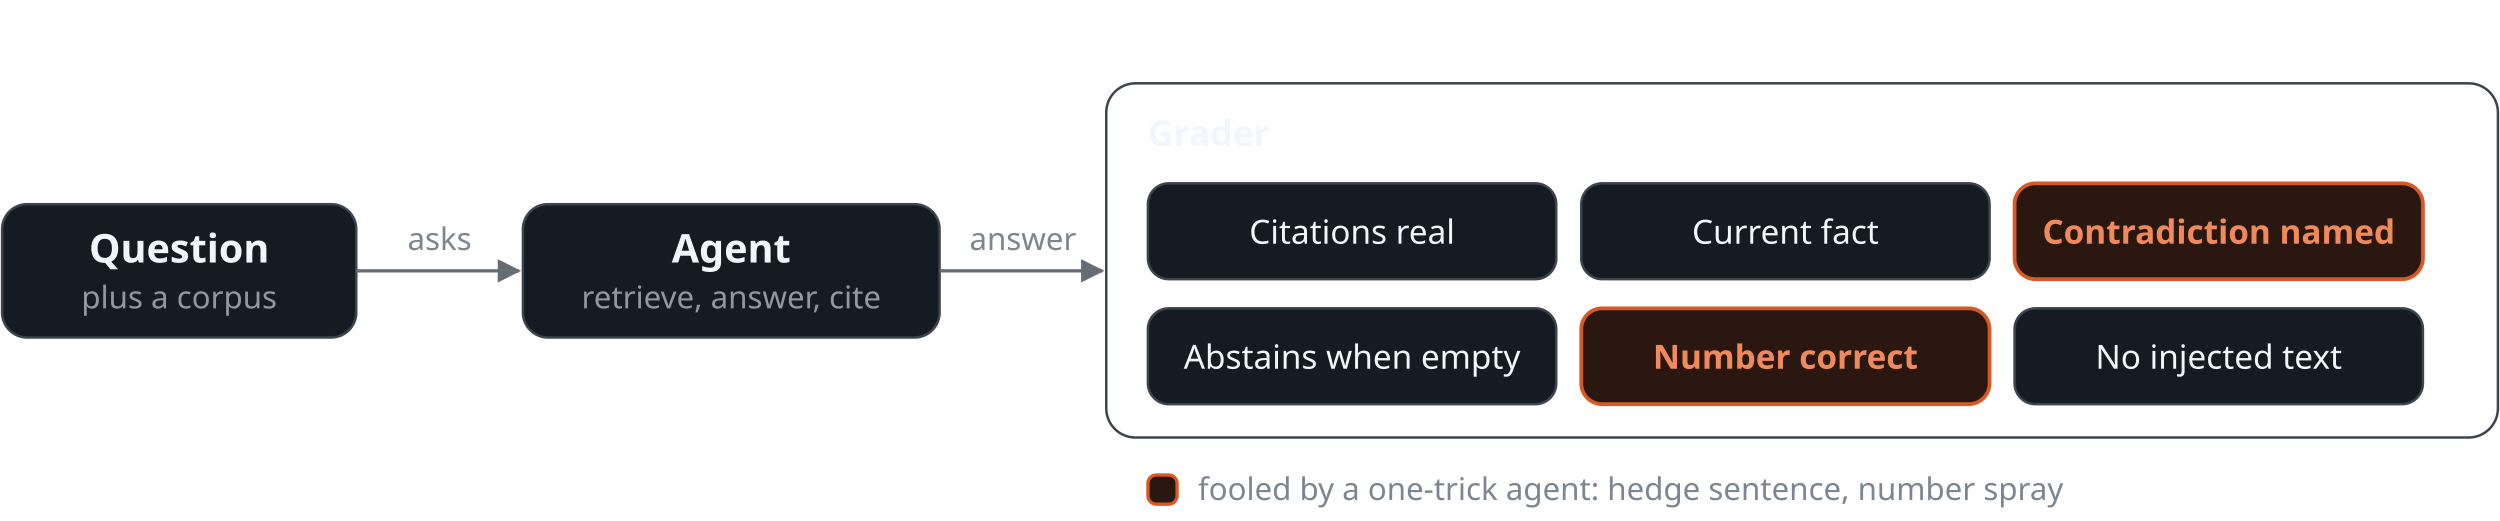
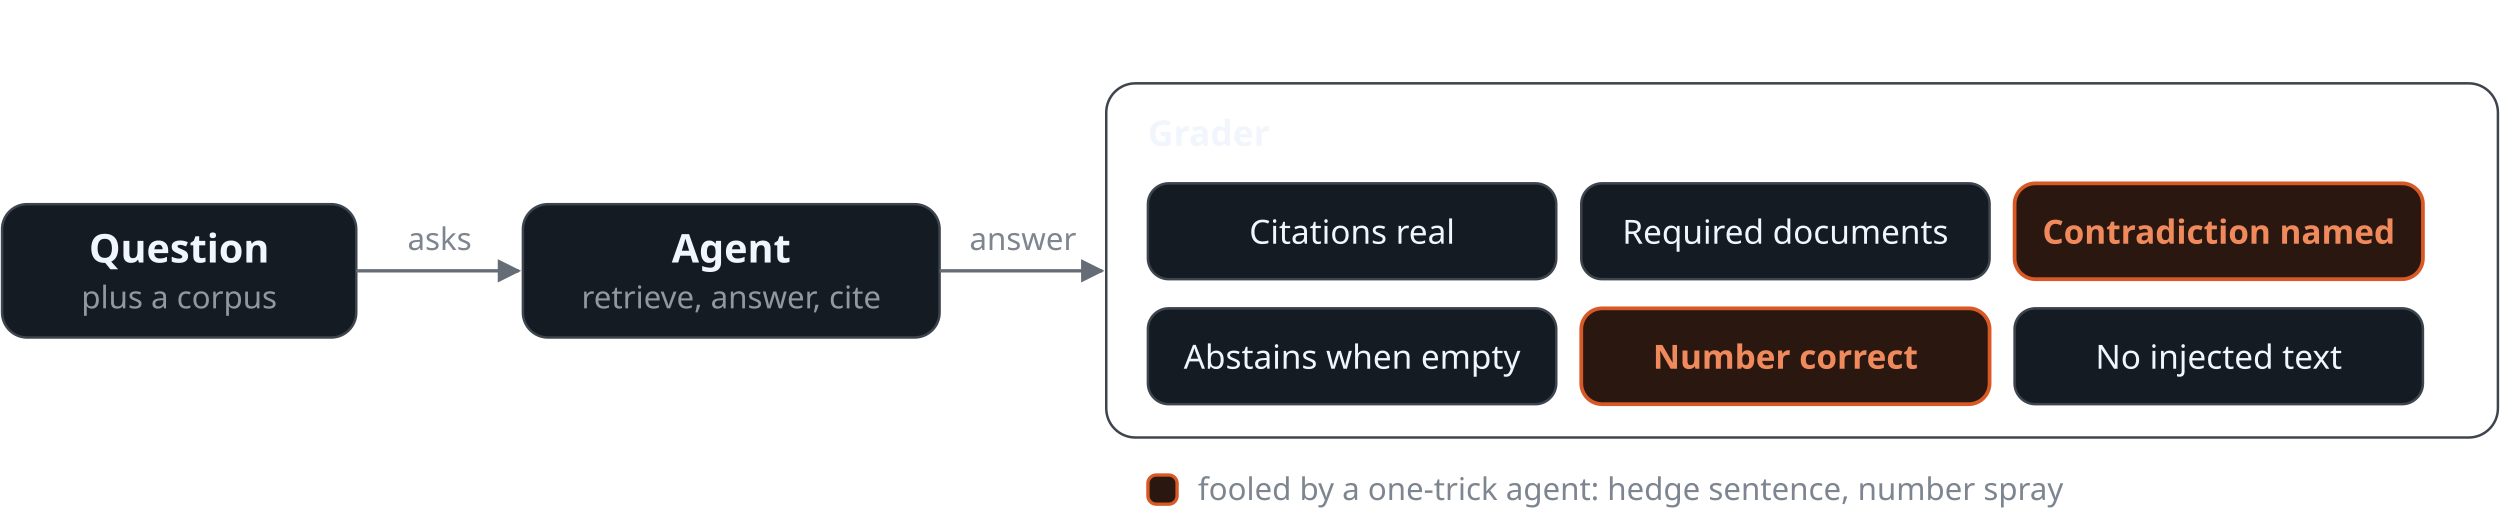
- <svg xmlns="http://www.w3.org/2000/svg" viewBox="0 0 1200 250" width="1200" height="250" role="img" aria-label="A question and corpus go to the agent, which retrieves, answers and cites. The grader checks citations, freshness, contradiction, abstention, numbers and injected text. A hedge sentence fools the contradiction check and a number spray fools the numeric check; the others hold.">
+ <svg xmlns="http://www.w3.org/2000/svg" viewBox="0 0 1200 250" width="1200" height="250" role="img" aria-label="A question and corpus go to the agent, which retrieves, answers and cites. The grader checks citations, required documents, contradiction, abstention, numbers and injected text. A hedge sentence fools the contradiction check and a number spray fools the numeric check; the others hold.">
  <defs>
    <marker id="arr" viewBox="0 0 10 10" refX="9" refY="5" markerWidth="7" markerHeight="7" orient="auto-start-reverse">
      <path d="M0,0 L10,5 L0,10 z" fill="#656c76" />
    </marker>
    <marker id="arr_a" viewBox="0 0 10 10" refX="9" refY="5" markerWidth="7" markerHeight="7" orient="auto-start-reverse">
      <path d="M0,0 L10,5 L0,10 z" fill="#4d94ea" />
    </marker>
    <marker id="arr_b" viewBox="0 0 10 10" refX="9" refY="5" markerWidth="7" markerHeight="7" orient="auto-start-reverse">
      <path d="M0,0 L10,5 L0,10 z" fill="#d95926" />
    </marker>
  </defs>
  <rect x="1" y="98" width="170" height="64" rx="12" fill="#151b23" stroke="#3d444d" stroke-width="1.2" />
  <text x="86.0" y="126.0" font-family="-apple-system, BlinkMacSystemFont, 'Segoe UI', 'Noto Sans', Helvetica, Arial, sans-serif" font-size="19" font-weight="600" fill="#f0f6fc" text-anchor="middle">Question</text>
  <text x="86.0" y="148.0" font-family="-apple-system, BlinkMacSystemFont, 'Segoe UI', 'Noto Sans', Helvetica, Arial, sans-serif" font-size="15" font-weight="400" fill="#9198a1" text-anchor="middle">plus a corpus</text>
  <rect x="251" y="98" width="200" height="64" rx="12" fill="#151b23" stroke="#3d444d" stroke-width="1.2" />
  <text x="351.0" y="126.0" font-family="-apple-system, BlinkMacSystemFont, 'Segoe UI', 'Noto Sans', Helvetica, Arial, sans-serif" font-size="19" font-weight="600" fill="#f0f6fc" text-anchor="middle">Agent</text>
  <text x="351.0" y="148.0" font-family="-apple-system, BlinkMacSystemFont, 'Segoe UI', 'Noto Sans', Helvetica, Arial, sans-serif" font-size="15" font-weight="400" fill="#9198a1" text-anchor="middle">retrieve, answer, cite</text>
  <rect x="531" y="40" width="668" height="170" rx="14" fill="none" stroke="#3d444d" stroke-width="1.2" />
  <text x="551" y="70" font-family="-apple-system, BlinkMacSystemFont, 'Segoe UI', 'Noto Sans', Helvetica, Arial, sans-serif" font-size="17" font-weight="600" fill="#f0f6fc" text-anchor="start">Grader</text>
  <rect x="551" y="88" width="196" height="46" rx="10" fill="#151b23" stroke="#3d444d" stroke-width="1.2" />
  <text x="649.0" y="117.0" font-family="-apple-system, BlinkMacSystemFont, 'Segoe UI', 'Noto Sans', Helvetica, Arial, sans-serif" font-size="16" font-weight="500" fill="#f0f6fc" text-anchor="middle">Citations real</text>
  <rect x="759" y="88" width="196" height="46" rx="10" fill="#151b23" stroke="#3d444d" stroke-width="1.2" />
-   <text x="857.0" y="117.0" font-family="-apple-system, BlinkMacSystemFont, 'Segoe UI', 'Noto Sans', Helvetica, Arial, sans-serif" font-size="16" font-weight="500" fill="#f0f6fc" text-anchor="middle">Current fact</text>
+   <text x="857.0" y="117.0" font-family="-apple-system, BlinkMacSystemFont, 'Segoe UI', 'Noto Sans', Helvetica, Arial, sans-serif" font-size="16" font-weight="500" fill="#f0f6fc" text-anchor="middle">Required documents</text>
  <rect x="967" y="88" width="196" height="46" rx="10" fill="#2a1810" stroke="#d95926" stroke-width="1.8" />
  <text x="1065.0" y="117.0" font-family="-apple-system, BlinkMacSystemFont, 'Segoe UI', 'Noto Sans', Helvetica, Arial, sans-serif" font-size="16" font-weight="600" fill="#f08a5d" text-anchor="middle">Contradiction named</text>
  <rect x="551" y="148" width="196" height="46" rx="10" fill="#151b23" stroke="#3d444d" stroke-width="1.2" />
  <text x="649.0" y="177.0" font-family="-apple-system, BlinkMacSystemFont, 'Segoe UI', 'Noto Sans', Helvetica, Arial, sans-serif" font-size="16" font-weight="500" fill="#f0f6fc" text-anchor="middle">Abstains when empty</text>
  <rect x="759" y="148" width="196" height="46" rx="10" fill="#2a1810" stroke="#d95926" stroke-width="1.8" />
  <text x="857.0" y="177.0" font-family="-apple-system, BlinkMacSystemFont, 'Segoe UI', 'Noto Sans', Helvetica, Arial, sans-serif" font-size="16" font-weight="600" fill="#f08a5d" text-anchor="middle">Number correct</text>
  <rect x="967" y="148" width="196" height="46" rx="10" fill="#151b23" stroke="#3d444d" stroke-width="1.2" />
  <text x="1065.0" y="177.0" font-family="-apple-system, BlinkMacSystemFont, 'Segoe UI', 'Noto Sans', Helvetica, Arial, sans-serif" font-size="16" font-weight="500" fill="#f0f6fc" text-anchor="middle">No injected text</text>
  <line x1="171" y1="130" x2="249" y2="130" stroke="#656c76" stroke-width="1.6" marker-end="url(#arr)" />
  <text x="211.0" y="120" font-family="-apple-system, BlinkMacSystemFont, 'Segoe UI', 'Noto Sans', Helvetica, Arial, sans-serif" font-size="15" font-weight="400" fill="#7d8590" text-anchor="middle">asks</text>
  <line x1="451" y1="130" x2="529" y2="130" stroke="#656c76" stroke-width="1.6" marker-end="url(#arr)" />
  <text x="491.0" y="120" font-family="-apple-system, BlinkMacSystemFont, 'Segoe UI', 'Noto Sans', Helvetica, Arial, sans-serif" font-size="15" font-weight="400" fill="#7d8590" text-anchor="middle">answer</text>
  <rect x="551" y="228" width="14" height="14" rx="4" fill="#2a1810" stroke="#d95926" stroke-width="1.6" />
  <text x="575" y="240" font-family="-apple-system, BlinkMacSystemFont, 'Segoe UI', 'Noto Sans', Helvetica, Arial, sans-serif" font-size="15" font-weight="400" fill="#7d8590" text-anchor="start">fooled by a one-trick agent: hedge sentence, number spray</text>
</svg>
